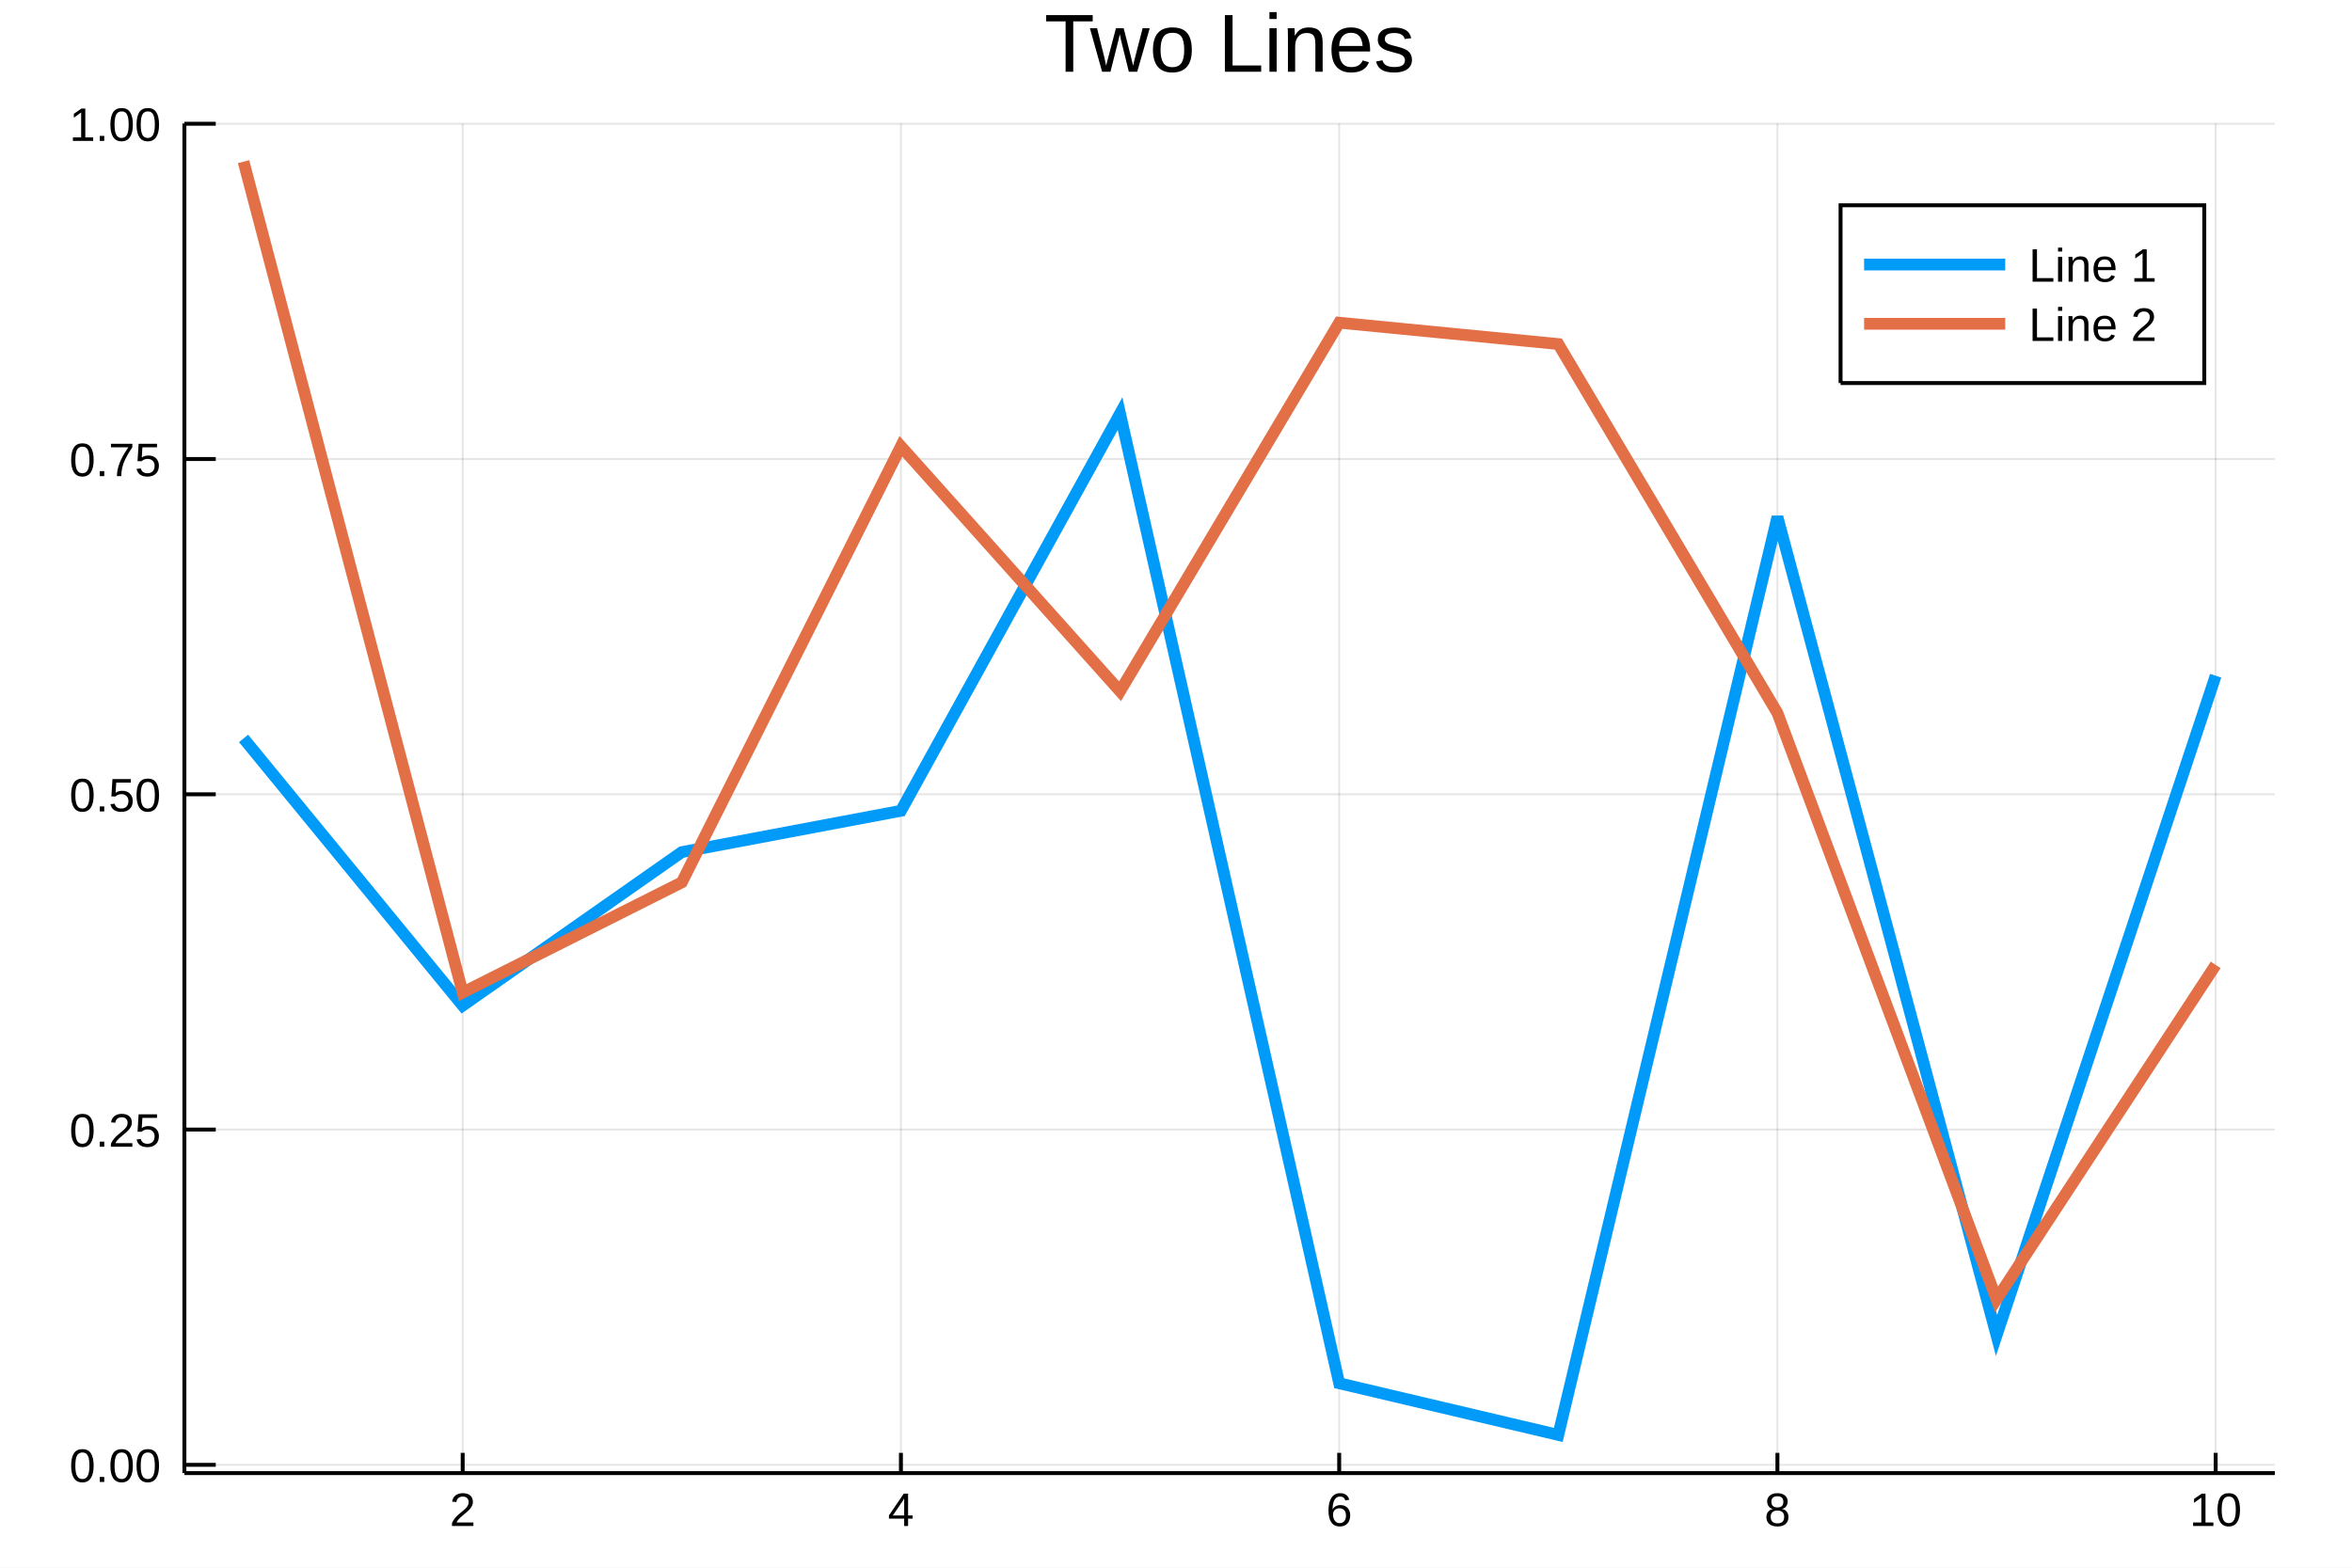
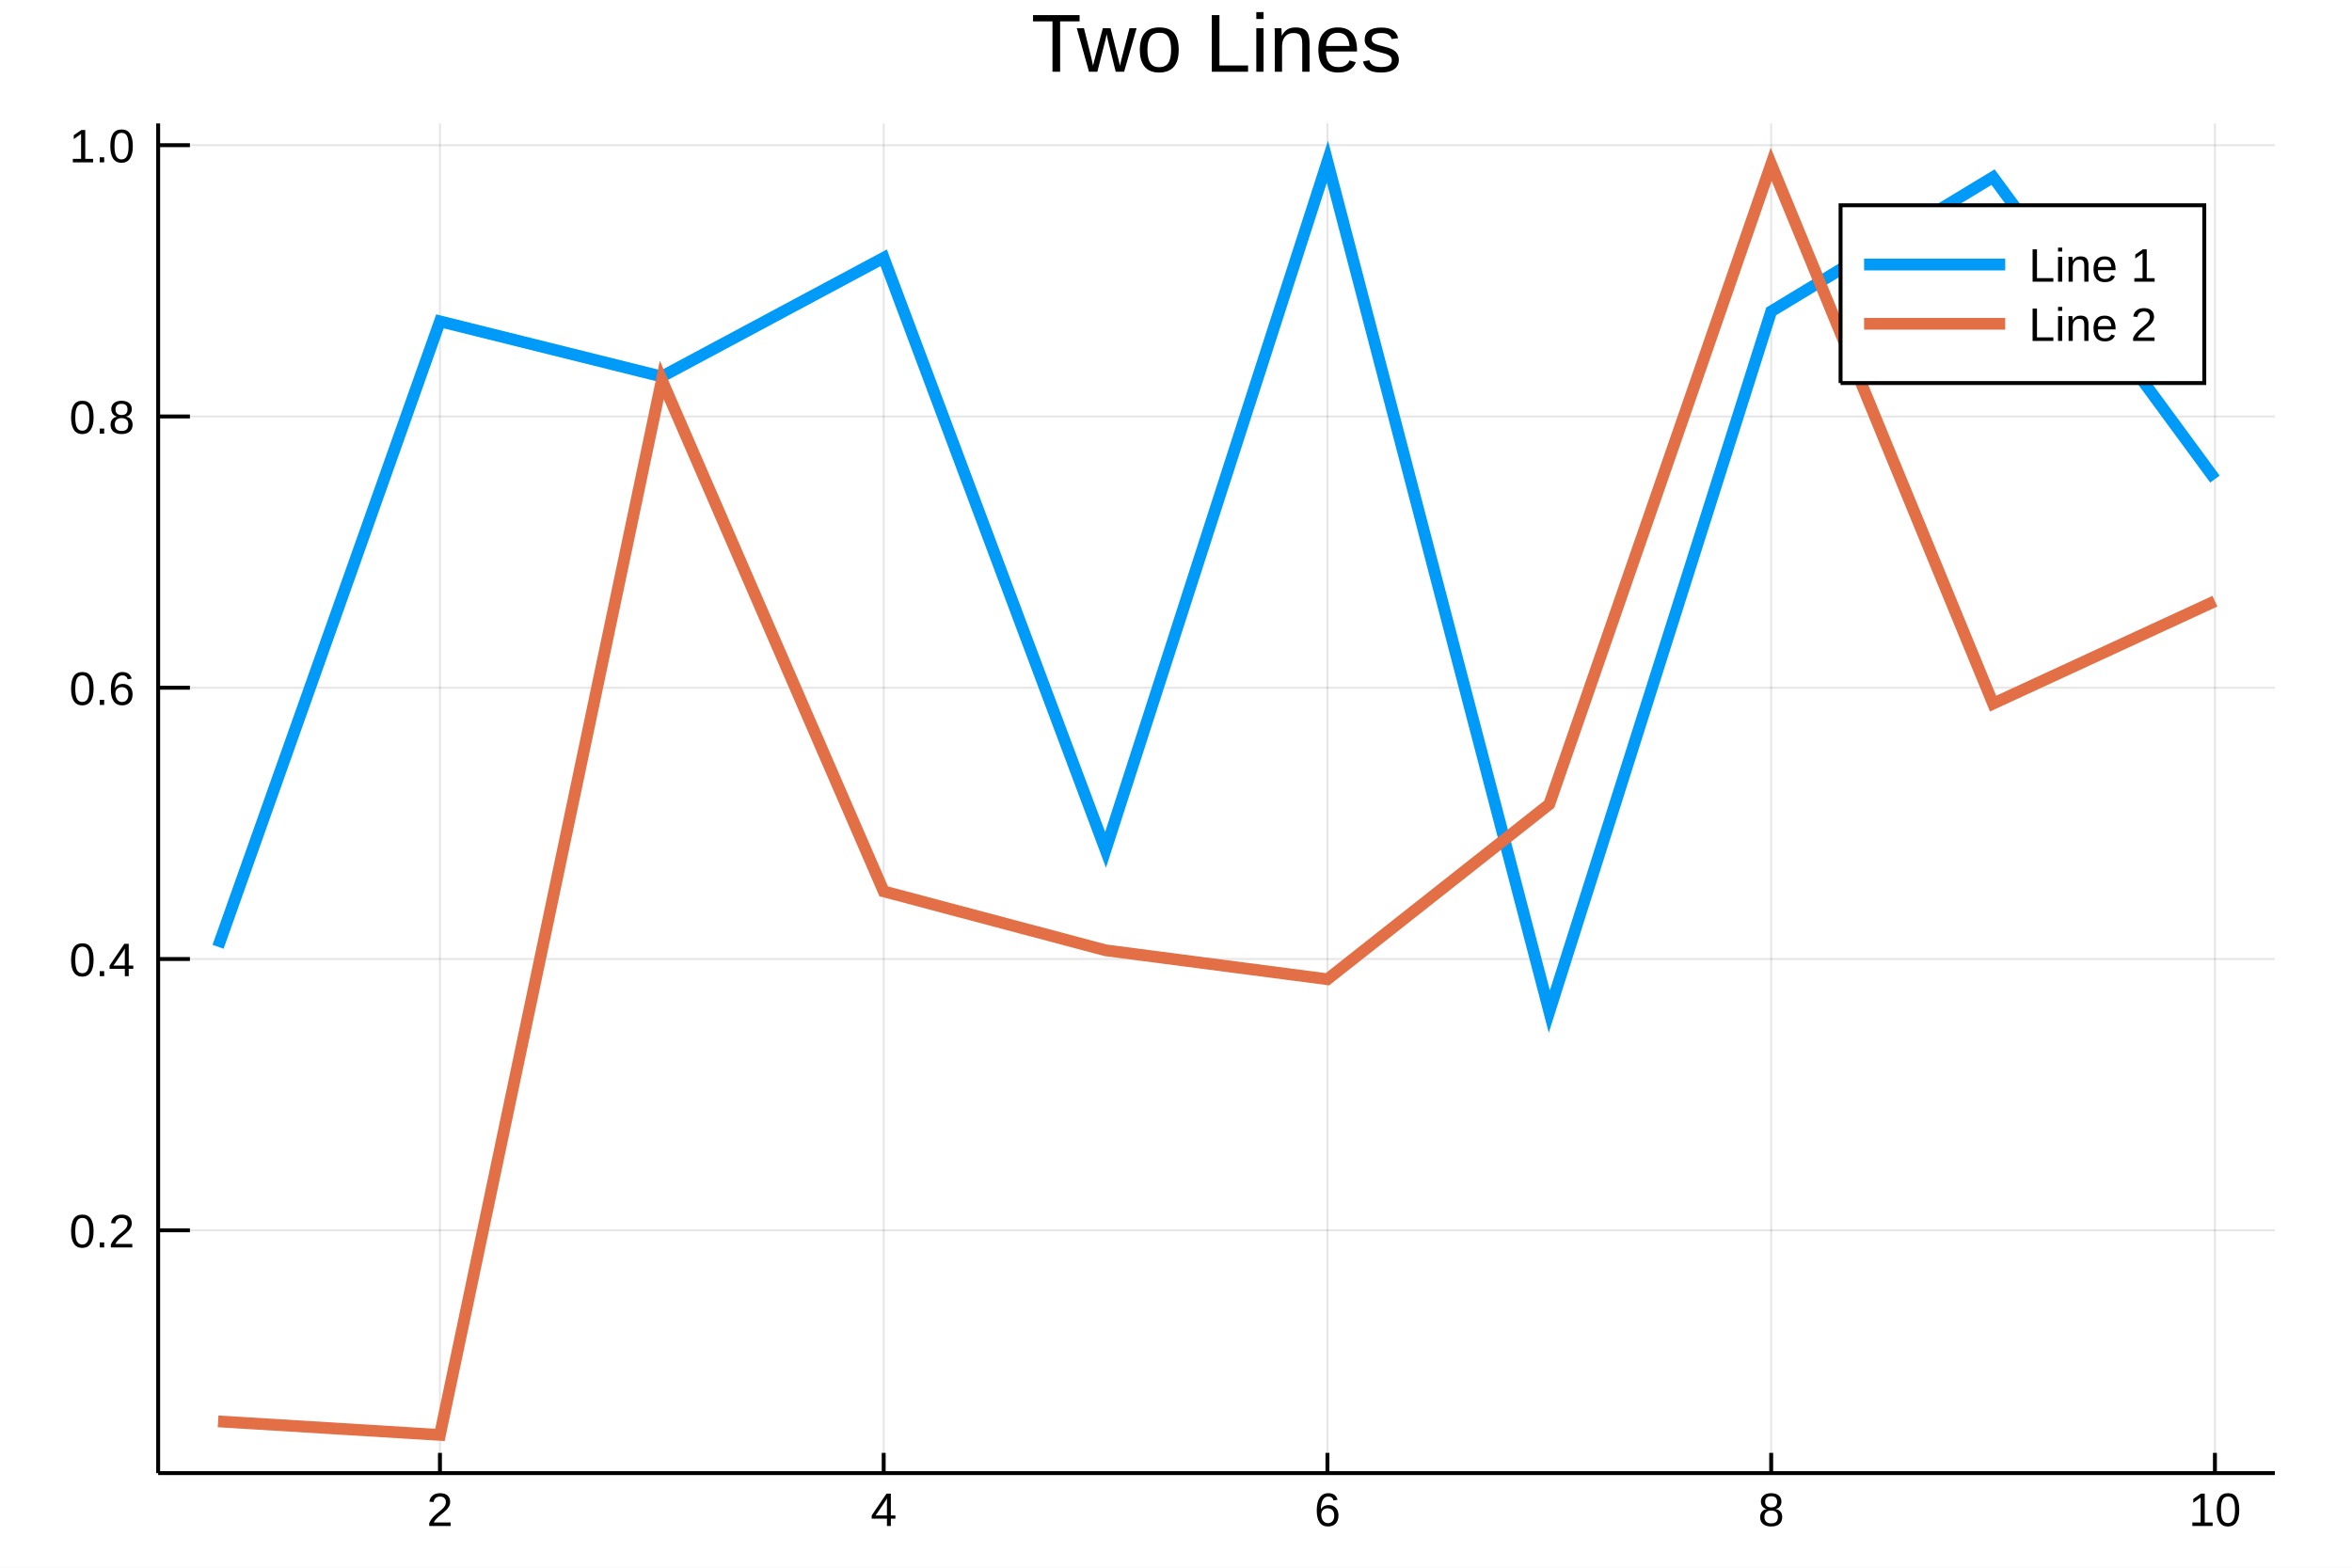
<svg xmlns="http://www.w3.org/2000/svg" width="600" height="400" viewBox="0 0 2400 1600">
  <defs>
-     <clipPath id="clip3500">
+     <clipPath id="clip9000">
      <rect x="0" y="0" width="2000" height="2000" />
    </clipPath>
  </defs>
  <defs>
-     <clipPath id="clip3501">
+     <clipPath id="clip9001">
      <rect x="0" y="0" width="2400" height="1600" />
    </clipPath>
  </defs>
-   <polygon clip-path="url(#clip3501)" points=" 0,1600 2400,1600 2400,0 0,0    " fill="#ffffff" fill-rule="evenodd" fill-opacity="1" />
+   <polygon clip-path="url(#clip9001)" points=" 0,1600 2400,1600 2400,0 0,0    " fill="#ffffff" fill-rule="evenodd" fill-opacity="1" />
  <defs>
-     <clipPath id="clip3502">
+     <clipPath id="clip9002">
      <rect x="480" y="0" width="1681" height="1600" />
    </clipPath>
  </defs>
-   <polygon clip-path="url(#clip3501)" points=" 188.156,1503.47 2321.26,1503.47 2321.26,125.984 188.156,125.984    " fill="#ffffff" fill-rule="evenodd" fill-opacity="1" />
+   <polygon clip-path="url(#clip9001)" points=" 161.394,1503.47 2321.26,1503.47 2321.26,125.984 161.394,125.984    " fill="#ffffff" fill-rule="evenodd" fill-opacity="1" />
  <defs>
-     <clipPath id="clip3503">
-       <rect x="188" y="125" width="2134" height="1378" />
+     <clipPath id="clip9003">
+       <rect x="161" y="125" width="2161" height="1378" />
    </clipPath>
  </defs>
-   <polyline clip-path="url(#clip3503)" style="stroke:#000000; stroke-width:2; stroke-opacity:0.1; fill:none" points="   472.123,1503.47 472.123,125.984    " />
-   <polyline clip-path="url(#clip3503)" style="stroke:#000000; stroke-width:2; stroke-opacity:0.1; fill:none" points="   919.314,1503.47 919.314,125.984    " />
-   <polyline clip-path="url(#clip3503)" style="stroke:#000000; stroke-width:2; stroke-opacity:0.1; fill:none" points="   1366.51,1503.47 1366.51,125.984    " />
-   <polyline clip-path="url(#clip3503)" style="stroke:#000000; stroke-width:2; stroke-opacity:0.1; fill:none" points="   1813.7,1503.47 1813.7,125.984    " />
-   <polyline clip-path="url(#clip3503)" style="stroke:#000000; stroke-width:2; stroke-opacity:0.1; fill:none" points="   2260.89,1503.47 2260.89,125.984    " />
-   <polyline clip-path="url(#clip3503)" style="stroke:#000000; stroke-width:2; stroke-opacity:0.1; fill:none" points="   188.156,1495.02 2321.26,1495.02    " />
-   <polyline clip-path="url(#clip3503)" style="stroke:#000000; stroke-width:2; stroke-opacity:0.1; fill:none" points="   188.156,1152.84 2321.26,1152.84    " />
-   <polyline clip-path="url(#clip3503)" style="stroke:#000000; stroke-width:2; stroke-opacity:0.1; fill:none" points="   188.156,810.66 2321.26,810.66    " />
-   <polyline clip-path="url(#clip3503)" style="stroke:#000000; stroke-width:2; stroke-opacity:0.1; fill:none" points="   188.156,468.481 2321.26,468.481    " />
-   <polyline clip-path="url(#clip3503)" style="stroke:#000000; stroke-width:2; stroke-opacity:0.1; fill:none" points="   188.156,126.302 2321.26,126.302    " />
-   <polyline clip-path="url(#clip3501)" style="stroke:#000000; stroke-width:4; stroke-opacity:1; fill:none" points="   188.156,1503.47 2321.26,1503.47    " />
-   <polyline clip-path="url(#clip3501)" style="stroke:#000000; stroke-width:4; stroke-opacity:1; fill:none" points="   188.156,1503.47 188.156,125.984    " />
-   <polyline clip-path="url(#clip3501)" style="stroke:#000000; stroke-width:4; stroke-opacity:1; fill:none" points="   472.123,1503.47 472.123,1482.81    " />
-   <polyline clip-path="url(#clip3501)" style="stroke:#000000; stroke-width:4; stroke-opacity:1; fill:none" points="   919.314,1503.47 919.314,1482.81    " />
-   <polyline clip-path="url(#clip3501)" style="stroke:#000000; stroke-width:4; stroke-opacity:1; fill:none" points="   1366.51,1503.47 1366.51,1482.81    " />
-   <polyline clip-path="url(#clip3501)" style="stroke:#000000; stroke-width:4; stroke-opacity:1; fill:none" points="   1813.7,1503.47 1813.7,1482.81    " />
-   <polyline clip-path="url(#clip3501)" style="stroke:#000000; stroke-width:4; stroke-opacity:1; fill:none" points="   2260.89,1503.47 2260.89,1482.81    " />
-   <polyline clip-path="url(#clip3501)" style="stroke:#000000; stroke-width:4; stroke-opacity:1; fill:none" points="   188.156,1495.02 220.153,1495.02    " />
-   <polyline clip-path="url(#clip3501)" style="stroke:#000000; stroke-width:4; stroke-opacity:1; fill:none" points="   188.156,1152.84 220.153,1152.84    " />
-   <polyline clip-path="url(#clip3501)" style="stroke:#000000; stroke-width:4; stroke-opacity:1; fill:none" points="   188.156,810.66 220.153,810.66    " />
-   <polyline clip-path="url(#clip3501)" style="stroke:#000000; stroke-width:4; stroke-opacity:1; fill:none" points="   188.156,468.481 220.153,468.481    " />
-   <polyline clip-path="url(#clip3501)" style="stroke:#000000; stroke-width:4; stroke-opacity:1; fill:none" points="   188.156,126.302 220.153,126.302    " />
-   <g clip-path="url(#clip3501)">
-     <text style="fill:#000000; fill-opacity:1; font-family:Arial,Helvetica Neue,Helvetica,sans-serif; font-size:48px; text-anchor:middle;" transform="rotate(0, 472.123, 1557.47)" x="472.123" y="1557.47">2</text>
+   <polyline clip-path="url(#clip9003)" style="stroke:#000000; stroke-width:2; stroke-opacity:0.1; fill:none" points="   448.923,1503.47 448.923,125.984    " />
+   <polyline clip-path="url(#clip9003)" style="stroke:#000000; stroke-width:2; stroke-opacity:0.1; fill:none" points="   901.725,1503.47 901.725,125.984    " />
+   <polyline clip-path="url(#clip9003)" style="stroke:#000000; stroke-width:2; stroke-opacity:0.1; fill:none" points="   1354.53,1503.47 1354.53,125.984    " />
+   <polyline clip-path="url(#clip9003)" style="stroke:#000000; stroke-width:2; stroke-opacity:0.1; fill:none" points="   1807.33,1503.47 1807.33,125.984    " />
+   <polyline clip-path="url(#clip9003)" style="stroke:#000000; stroke-width:2; stroke-opacity:0.1; fill:none" points="   2260.13,1503.47 2260.13,125.984    " />
+   <polyline clip-path="url(#clip9003)" style="stroke:#000000; stroke-width:2; stroke-opacity:0.1; fill:none" points="   161.394,1255.65 2321.26,1255.65    " />
+   <polyline clip-path="url(#clip9003)" style="stroke:#000000; stroke-width:2; stroke-opacity:0.1; fill:none" points="   161.394,978.779 2321.26,978.779    " />
+   <polyline clip-path="url(#clip9003)" style="stroke:#000000; stroke-width:2; stroke-opacity:0.1; fill:none" points="   161.394,701.912 2321.26,701.912    " />
+   <polyline clip-path="url(#clip9003)" style="stroke:#000000; stroke-width:2; stroke-opacity:0.1; fill:none" points="   161.394,425.044 2321.26,425.044    " />
+   <polyline clip-path="url(#clip9003)" style="stroke:#000000; stroke-width:2; stroke-opacity:0.1; fill:none" points="   161.394,148.176 2321.26,148.176    " />
+   <polyline clip-path="url(#clip9001)" style="stroke:#000000; stroke-width:4; stroke-opacity:1; fill:none" points="   161.394,1503.47 2321.26,1503.47    " />
+   <polyline clip-path="url(#clip9001)" style="stroke:#000000; stroke-width:4; stroke-opacity:1; fill:none" points="   161.394,1503.47 161.394,125.984    " />
+   <polyline clip-path="url(#clip9001)" style="stroke:#000000; stroke-width:4; stroke-opacity:1; fill:none" points="   448.923,1503.47 448.923,1482.81    " />
+   <polyline clip-path="url(#clip9001)" style="stroke:#000000; stroke-width:4; stroke-opacity:1; fill:none" points="   901.725,1503.47 901.725,1482.81    " />
+   <polyline clip-path="url(#clip9001)" style="stroke:#000000; stroke-width:4; stroke-opacity:1; fill:none" points="   1354.53,1503.47 1354.53,1482.81    " />
+   <polyline clip-path="url(#clip9001)" style="stroke:#000000; stroke-width:4; stroke-opacity:1; fill:none" points="   1807.33,1503.47 1807.33,1482.81    " />
+   <polyline clip-path="url(#clip9001)" style="stroke:#000000; stroke-width:4; stroke-opacity:1; fill:none" points="   2260.13,1503.47 2260.13,1482.81    " />
+   <polyline clip-path="url(#clip9001)" style="stroke:#000000; stroke-width:4; stroke-opacity:1; fill:none" points="   161.394,1255.65 193.792,1255.65    " />
+   <polyline clip-path="url(#clip9001)" style="stroke:#000000; stroke-width:4; stroke-opacity:1; fill:none" points="   161.394,978.779 193.792,978.779    " />
+   <polyline clip-path="url(#clip9001)" style="stroke:#000000; stroke-width:4; stroke-opacity:1; fill:none" points="   161.394,701.912 193.792,701.912    " />
+   <polyline clip-path="url(#clip9001)" style="stroke:#000000; stroke-width:4; stroke-opacity:1; fill:none" points="   161.394,425.044 193.792,425.044    " />
+   <polyline clip-path="url(#clip9001)" style="stroke:#000000; stroke-width:4; stroke-opacity:1; fill:none" points="   161.394,148.176 193.792,148.176    " />
+   <g clip-path="url(#clip9001)">
+     <text style="fill:#000000; fill-opacity:1; font-family:Arial,Helvetica Neue,Helvetica,sans-serif; font-size:48px; text-anchor:middle;" transform="rotate(0, 448.923, 1557.47)" x="448.923" y="1557.47">2</text>
  </g>
-   <g clip-path="url(#clip3501)">
-     <text style="fill:#000000; fill-opacity:1; font-family:Arial,Helvetica Neue,Helvetica,sans-serif; font-size:48px; text-anchor:middle;" transform="rotate(0, 919.314, 1557.47)" x="919.314" y="1557.47">4</text>
+   <g clip-path="url(#clip9001)">
+     <text style="fill:#000000; fill-opacity:1; font-family:Arial,Helvetica Neue,Helvetica,sans-serif; font-size:48px; text-anchor:middle;" transform="rotate(0, 901.725, 1557.47)" x="901.725" y="1557.47">4</text>
  </g>
-   <g clip-path="url(#clip3501)">
-     <text style="fill:#000000; fill-opacity:1; font-family:Arial,Helvetica Neue,Helvetica,sans-serif; font-size:48px; text-anchor:middle;" transform="rotate(0, 1366.51, 1557.47)" x="1366.51" y="1557.47">6</text>
+   <g clip-path="url(#clip9001)">
+     <text style="fill:#000000; fill-opacity:1; font-family:Arial,Helvetica Neue,Helvetica,sans-serif; font-size:48px; text-anchor:middle;" transform="rotate(0, 1354.53, 1557.47)" x="1354.53" y="1557.47">6</text>
  </g>
-   <g clip-path="url(#clip3501)">
-     <text style="fill:#000000; fill-opacity:1; font-family:Arial,Helvetica Neue,Helvetica,sans-serif; font-size:48px; text-anchor:middle;" transform="rotate(0, 1813.7, 1557.47)" x="1813.7" y="1557.47">8</text>
+   <g clip-path="url(#clip9001)">
+     <text style="fill:#000000; fill-opacity:1; font-family:Arial,Helvetica Neue,Helvetica,sans-serif; font-size:48px; text-anchor:middle;" transform="rotate(0, 1807.33, 1557.47)" x="1807.33" y="1557.47">8</text>
  </g>
-   <g clip-path="url(#clip3501)">
-     <text style="fill:#000000; fill-opacity:1; font-family:Arial,Helvetica Neue,Helvetica,sans-serif; font-size:48px; text-anchor:middle;" transform="rotate(0, 2260.89, 1557.47)" x="2260.89" y="1557.47">10</text>
+   <g clip-path="url(#clip9001)">
+     <text style="fill:#000000; fill-opacity:1; font-family:Arial,Helvetica Neue,Helvetica,sans-serif; font-size:48px; text-anchor:middle;" transform="rotate(0, 2260.13, 1557.47)" x="2260.13" y="1557.47">10</text>
  </g>
-   <g clip-path="url(#clip3501)">
-     <text style="fill:#000000; fill-opacity:1; font-family:Arial,Helvetica Neue,Helvetica,sans-serif; font-size:48px; text-anchor:end;" transform="rotate(0, 164.156, 1512.52)" x="164.156" y="1512.52">0.00</text>
+   <g clip-path="url(#clip9001)">
+     <text style="fill:#000000; fill-opacity:1; font-family:Arial,Helvetica Neue,Helvetica,sans-serif; font-size:48px; text-anchor:end;" transform="rotate(0, 137.394, 1273.15)" x="137.394" y="1273.15">0.2</text>
  </g>
-   <g clip-path="url(#clip3501)">
-     <text style="fill:#000000; fill-opacity:1; font-family:Arial,Helvetica Neue,Helvetica,sans-serif; font-size:48px; text-anchor:end;" transform="rotate(0, 164.156, 1170.34)" x="164.156" y="1170.34">0.25</text>
+   <g clip-path="url(#clip9001)">
+     <text style="fill:#000000; fill-opacity:1; font-family:Arial,Helvetica Neue,Helvetica,sans-serif; font-size:48px; text-anchor:end;" transform="rotate(0, 137.394, 996.279)" x="137.394" y="996.279">0.4</text>
  </g>
-   <g clip-path="url(#clip3501)">
-     <text style="fill:#000000; fill-opacity:1; font-family:Arial,Helvetica Neue,Helvetica,sans-serif; font-size:48px; text-anchor:end;" transform="rotate(0, 164.156, 828.16)" x="164.156" y="828.16">0.50</text>
+   <g clip-path="url(#clip9001)">
+     <text style="fill:#000000; fill-opacity:1; font-family:Arial,Helvetica Neue,Helvetica,sans-serif; font-size:48px; text-anchor:end;" transform="rotate(0, 137.394, 719.412)" x="137.394" y="719.412">0.6</text>
  </g>
-   <g clip-path="url(#clip3501)">
-     <text style="fill:#000000; fill-opacity:1; font-family:Arial,Helvetica Neue,Helvetica,sans-serif; font-size:48px; text-anchor:end;" transform="rotate(0, 164.156, 485.981)" x="164.156" y="485.981">0.75</text>
+   <g clip-path="url(#clip9001)">
+     <text style="fill:#000000; fill-opacity:1; font-family:Arial,Helvetica Neue,Helvetica,sans-serif; font-size:48px; text-anchor:end;" transform="rotate(0, 137.394, 442.544)" x="137.394" y="442.544">0.8</text>
  </g>
-   <g clip-path="url(#clip3501)">
-     <text style="fill:#000000; fill-opacity:1; font-family:Arial,Helvetica Neue,Helvetica,sans-serif; font-size:48px; text-anchor:end;" transform="rotate(0, 164.156, 143.802)" x="164.156" y="143.802">1.00</text>
+   <g clip-path="url(#clip9001)">
+     <text style="fill:#000000; fill-opacity:1; font-family:Arial,Helvetica Neue,Helvetica,sans-serif; font-size:48px; text-anchor:end;" transform="rotate(0, 137.394, 165.676)" x="137.394" y="165.676">1.0</text>
  </g>
-   <g clip-path="url(#clip3501)">
-     <text style="fill:#000000; fill-opacity:1; font-family:Arial,Helvetica Neue,Helvetica,sans-serif; font-size:84px; text-anchor:middle;" transform="rotate(0, 1254.71, 73.2)" x="1254.71" y="73.2">Two Lines</text>
+   <g clip-path="url(#clip9001)">
+     <text style="fill:#000000; fill-opacity:1; font-family:Arial,Helvetica Neue,Helvetica,sans-serif; font-size:84px; text-anchor:middle;" transform="rotate(0, 1241.33, 73.2)" x="1241.33" y="73.2">Two Lines</text>
  </g>
-   <polyline clip-path="url(#clip3503)" style="stroke:#009af9; stroke-width:12; stroke-opacity:1; fill:none" points="   248.527,753.636 472.123,1026.32 695.719,869.661 919.314,827.492 1142.91,422.133 1366.51,1411.77 1590.1,1464.49 1813.7,527.617 2037.29,1362.99 2260.89,689.678       " />
-   <polyline clip-path="url(#clip3503)" style="stroke:#e26f46; stroke-width:12; stroke-opacity:1; fill:none" points="   248.527,164.97 472.123,1013.01 695.719,900.534 919.314,455.539 1142.91,705.482 1366.51,329.351 1590.1,351.139 1813.7,727.686 2037.29,1326.14 2260.89,984.786       " />
-   <polygon clip-path="url(#clip3501)" points=" 1878.14,390.944 2249.26,390.944 2249.26,209.504 1878.14,209.504    " fill="#ffffff" fill-rule="evenodd" fill-opacity="1" />
-   <polyline clip-path="url(#clip3501)" style="stroke:#000000; stroke-width:4; stroke-opacity:1; fill:none" points="   1878.14,390.944 2249.26,390.944 2249.26,209.504 1878.14,209.504 1878.14,390.944    " />
-   <polyline clip-path="url(#clip3501)" style="stroke:#009af9; stroke-width:12; stroke-opacity:1; fill:none" points="   1902.14,269.984 2046.14,269.984    " />
-   <g clip-path="url(#clip3501)">
+   <polyline clip-path="url(#clip9003)" style="stroke:#009af9; stroke-width:12; stroke-opacity:1; fill:none" points="   222.522,966.3 448.923,327.969 675.324,384.315 901.725,263.106 1128.13,867.388 1354.53,164.97 1580.93,1032.47 1807.33,317.774 2033.73,180.777 2260.13,488.978       " />
+   <polyline clip-path="url(#clip9003)" style="stroke:#e26f46; stroke-width:12; stroke-opacity:1; fill:none" points="   222.522,1450.66 448.923,1464.49 675.324,387.837 901.725,909.721 1128.13,969.884 1354.53,999.429 1580.93,820.781 1807.33,167.688 2033.73,718.116 2260.13,613.566       " />
+   <polygon clip-path="url(#clip9001)" points=" 1878.14,390.944 2249.26,390.944 2249.26,209.504 1878.14,209.504    " fill="#ffffff" fill-rule="evenodd" fill-opacity="1" />
+   <polyline clip-path="url(#clip9001)" style="stroke:#000000; stroke-width:4; stroke-opacity:1; fill:none" points="   1878.14,390.944 2249.26,390.944 2249.26,209.504 1878.14,209.504 1878.14,390.944    " />
+   <polyline clip-path="url(#clip9001)" style="stroke:#009af9; stroke-width:12; stroke-opacity:1; fill:none" points="   1902.14,269.984 2046.14,269.984    " />
+   <g clip-path="url(#clip9001)">
    <text style="fill:#000000; fill-opacity:1; font-family:Arial,Helvetica Neue,Helvetica,sans-serif; font-size:48px; text-anchor:start;" transform="rotate(0, 2070.14, 287.484)" x="2070.14" y="287.484">Line 1</text>
  </g>
-   <polyline clip-path="url(#clip3501)" style="stroke:#e26f46; stroke-width:12; stroke-opacity:1; fill:none" points="   1902.14,330.464 2046.14,330.464    " />
-   <g clip-path="url(#clip3501)">
+   <polyline clip-path="url(#clip9001)" style="stroke:#e26f46; stroke-width:12; stroke-opacity:1; fill:none" points="   1902.14,330.464 2046.14,330.464    " />
+   <g clip-path="url(#clip9001)">
    <text style="fill:#000000; fill-opacity:1; font-family:Arial,Helvetica Neue,Helvetica,sans-serif; font-size:48px; text-anchor:start;" transform="rotate(0, 2070.14, 347.964)" x="2070.14" y="347.964">Line 2</text>
  </g>
</svg>
